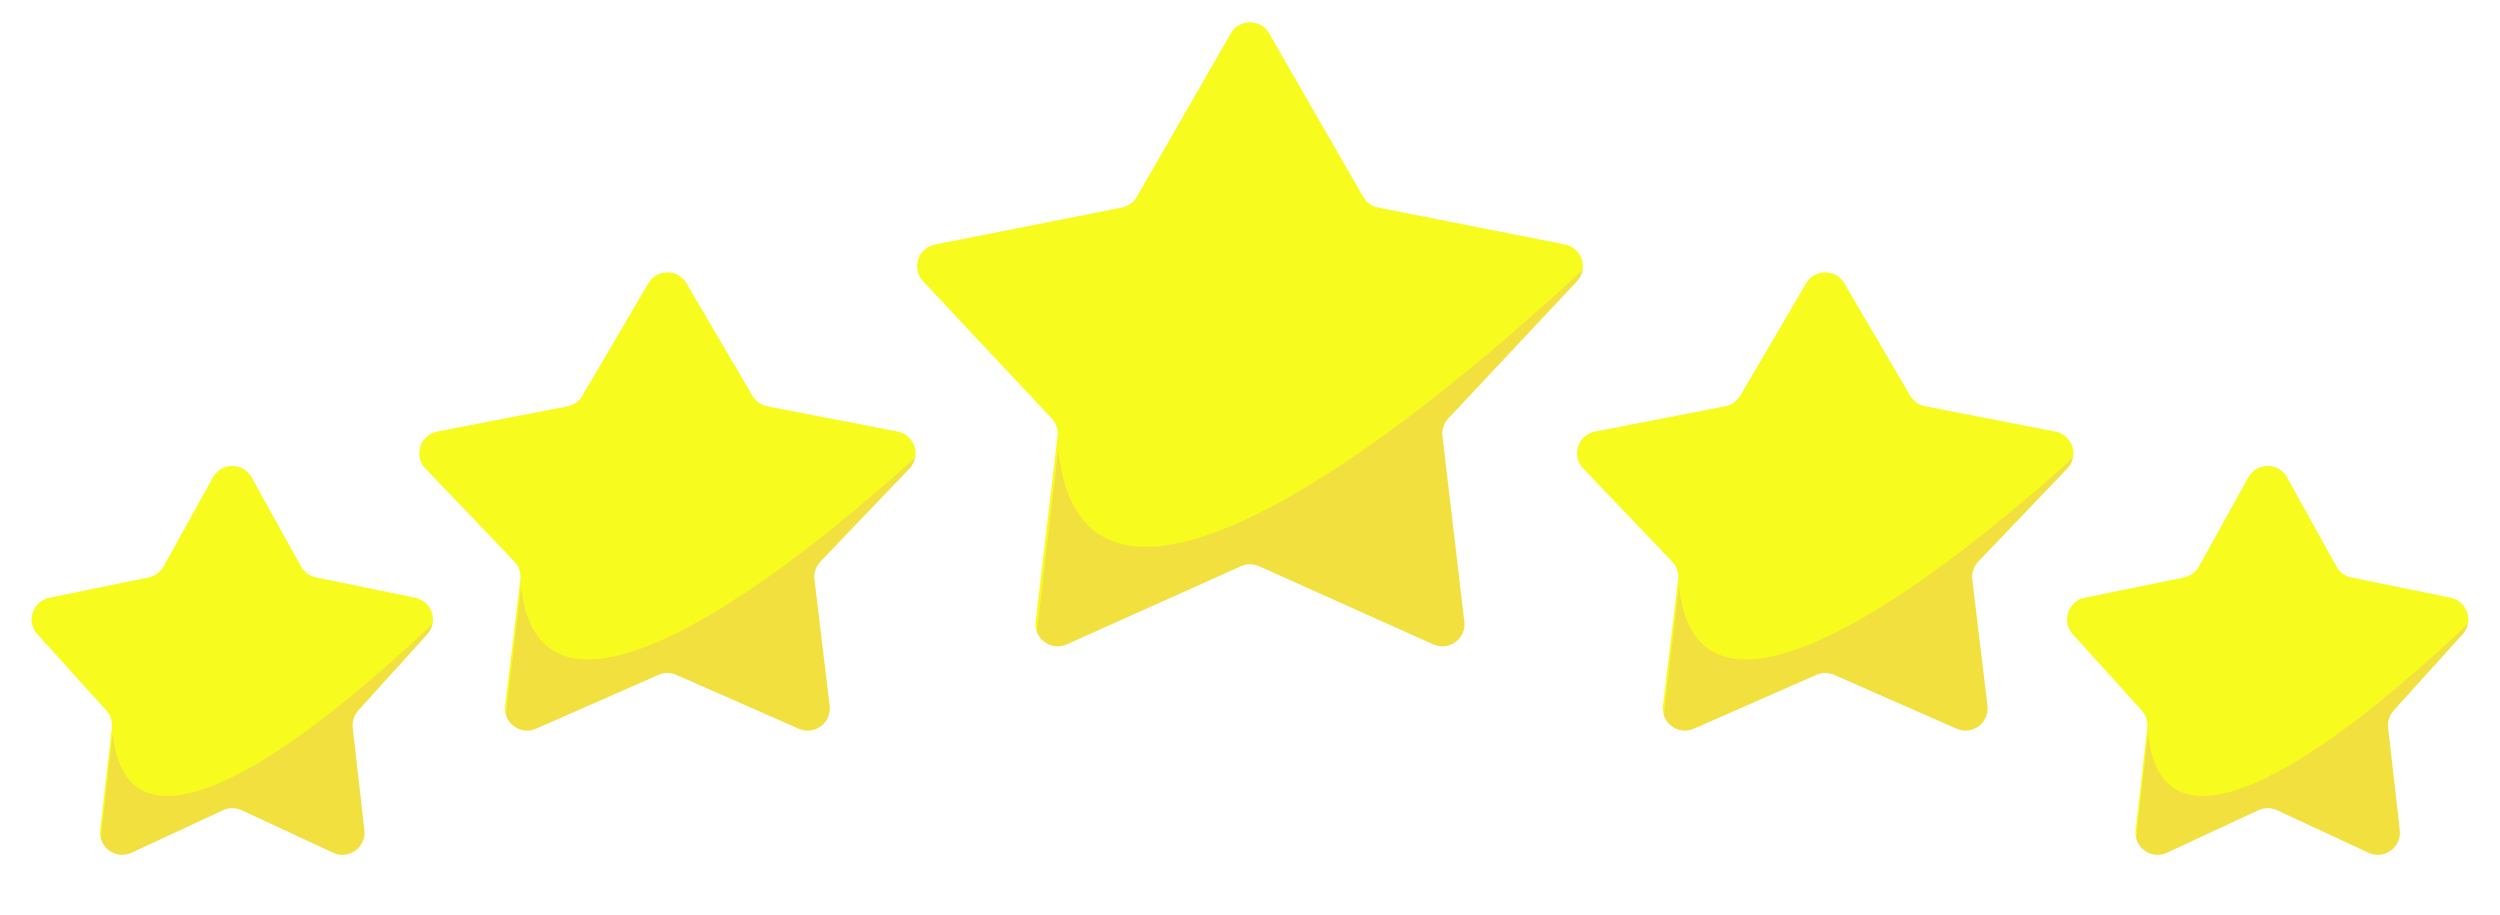
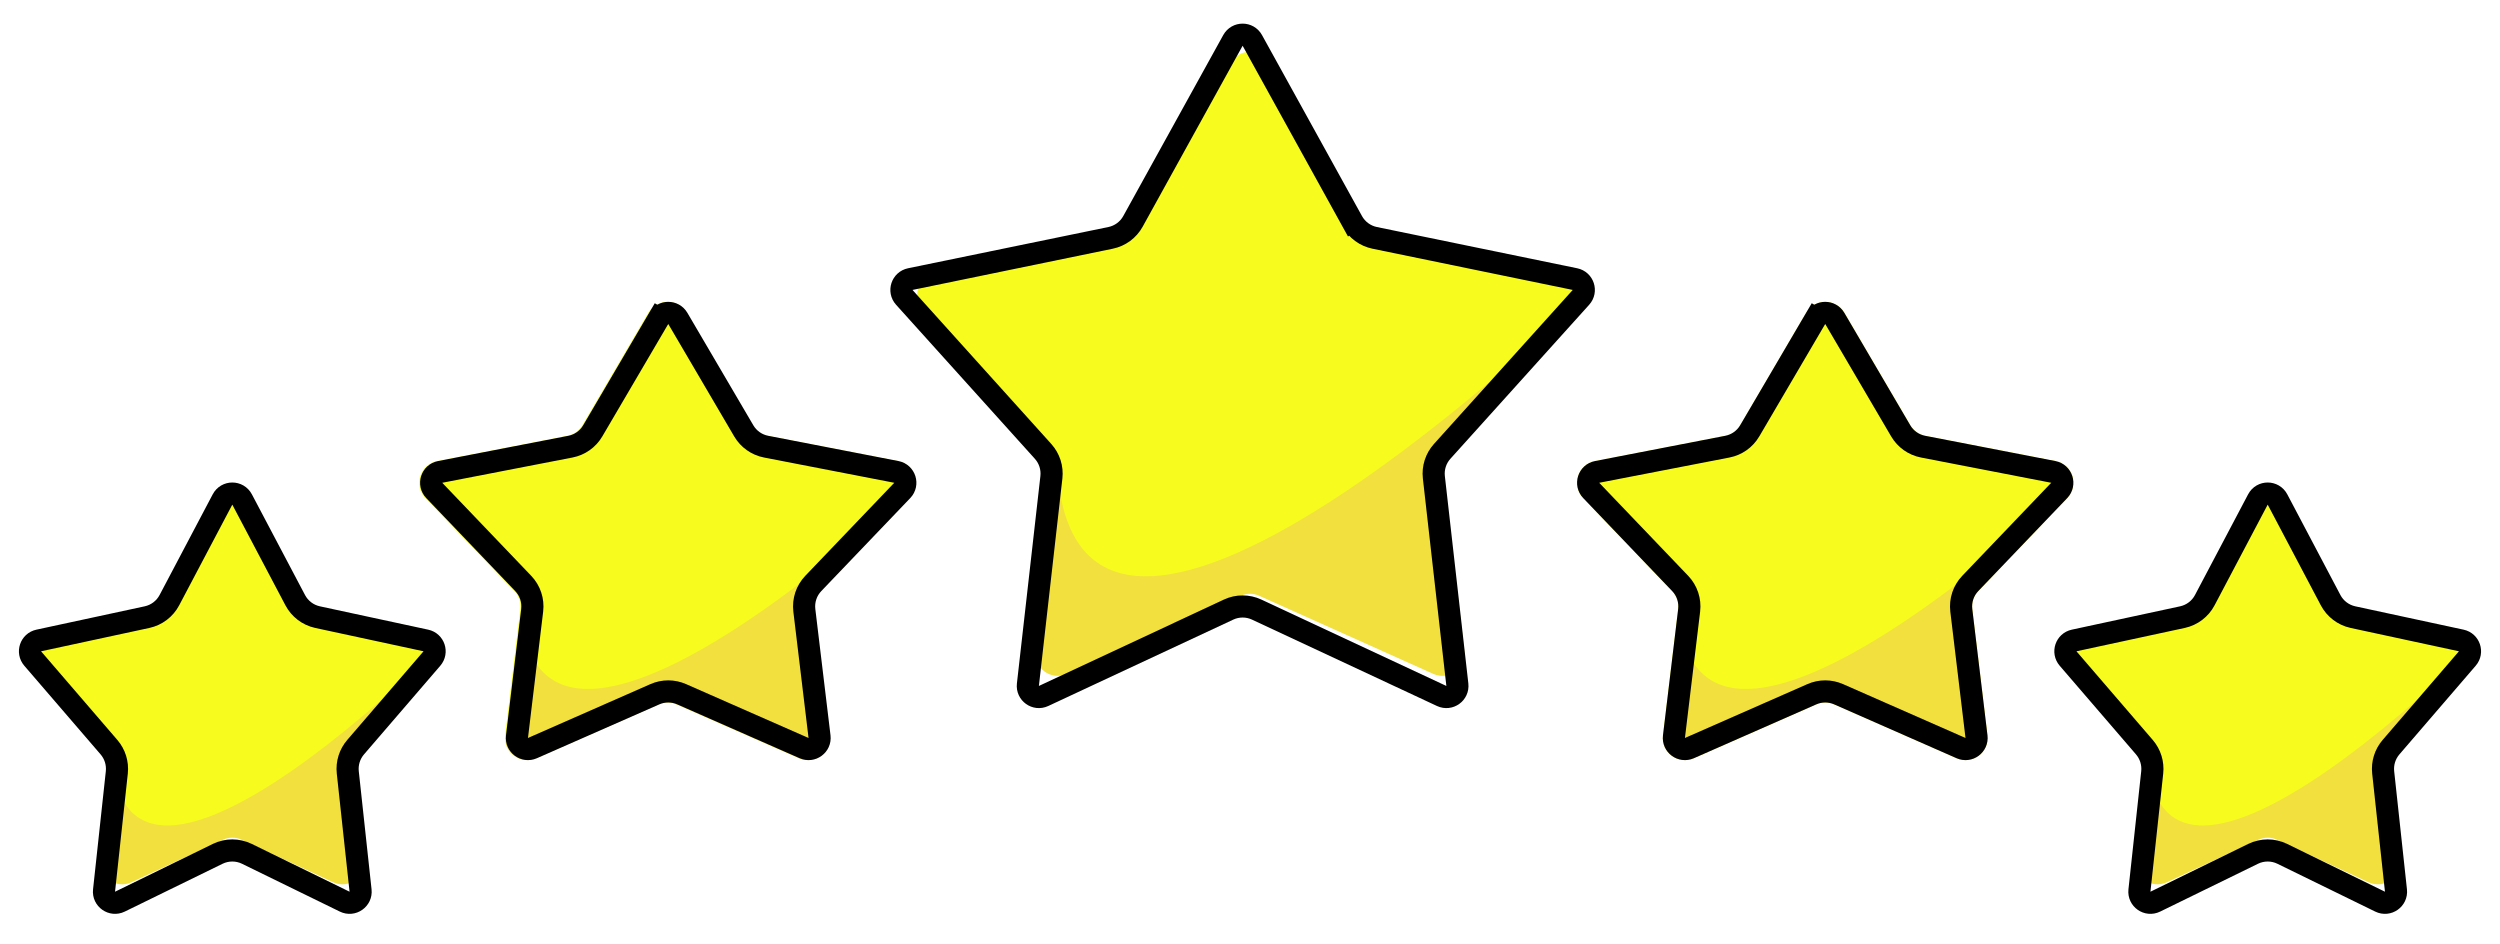
- <svg xmlns="http://www.w3.org/2000/svg" viewBox="0 0 339 124" fill="none">
-   <mask id="mask0_5_34" style="mask-type:alpha" maskUnits="userSpaceOnUse" x="124" y="3" width="91" height="85">
-     <path d="M166.899 4.523C168.053 2.517 170.947 2.517 172.101 4.523L184.849 26.692C185.281 27.444 186.017 27.971 186.867 28.14L212.222 33.154C214.532 33.611 215.439 36.431 213.828 38.149L196.39 56.742C195.785 57.388 195.495 58.267 195.599 59.146L198.564 84.293C198.837 86.607 196.482 88.335 194.356 87.381L170.728 76.781C169.947 76.43 169.053 76.43 168.272 76.781L144.644 87.381C142.518 88.335 140.163 86.606 140.436 84.293L143.401 59.146C143.505 58.267 143.215 57.388 142.61 56.742L125.172 38.149C123.561 36.431 124.468 33.611 126.778 33.154L152.133 28.14C152.983 27.971 153.719 27.444 154.151 26.692L166.899 4.523Z" fill="#F0ED35" />
+ <svg xmlns="http://www.w3.org/2000/svg" width="339" height="128" viewBox="0 0 339 128" fill="none">
+   <mask id="mask0_88_20" style="mask-type:alpha" maskUnits="userSpaceOnUse" x="124" y="7" width="91" height="85">
+     <path d="M166.899 8.523C168.053 6.517 170.947 6.517 172.101 8.523L184.849 30.692C185.281 31.444 186.017 31.971 186.867 32.14L212.222 37.154C214.532 37.611 215.439 40.431 213.828 42.149L196.39 60.742C195.785 61.388 195.495 62.267 195.599 63.146L198.564 88.293C198.837 90.607 196.482 92.335 194.356 91.381L170.728 80.781C169.947 80.43 169.053 80.43 168.272 80.781L144.644 91.381C142.518 92.335 140.163 90.606 140.436 88.293L143.401 63.146C143.505 62.267 143.215 61.388 142.61 60.742L125.172 42.149C123.561 40.431 124.468 37.611 126.778 37.154L152.133 32.14C152.983 31.971 153.719 31.444 154.151 30.692L166.899 8.523Z" fill="#F0ED35" />
  </mask>
-   <g mask="url(#mask0_5_34)">
-     <rect x="114" width="121" height="99" fill="#F7FC1E" />
-     <path d="M246.5 4C208.536 46.743 147.5 99 143.5 61L140 91L244 87.549L246.5 4Z" fill="#F2E03F" />
+   <g mask="url(#mask0_88_20)">
+     <rect x="114" y="4" width="121" height="99" fill="#F7FC1E" />
+     <path d="M246.5 8C208.536 50.743 147.5 103 143.5 65L140 95L244 91.549L246.5 8Z" fill="#F2E03F" />
  </g>
-   <mask id="mask1_5_34" style="mask-type:alpha" maskUnits="userSpaceOnUse" x="56" y="36" width="69" height="64">
-     <path d="M87.912 38.412C89.071 36.436 91.929 36.436 93.088 38.412L102.034 53.666C102.47 54.41 103.205 54.93 104.051 55.094L121.719 58.52C124.05 58.972 124.957 61.823 123.316 63.539L111.252 76.15C110.632 76.798 110.335 77.691 110.442 78.582L112.502 95.712C112.779 98.019 110.442 99.751 108.315 98.816L91.708 91.511C90.938 91.173 90.062 91.173 89.292 91.511L72.685 98.816C70.558 99.751 68.221 98.019 68.498 95.712L70.558 78.582C70.665 77.691 70.368 76.798 69.748 76.15L57.684 63.539C56.043 61.823 56.95 58.972 59.281 58.52L76.949 55.094C77.795 54.93 78.53 54.41 78.966 53.666L87.912 38.412Z" fill="#F0ED35" />
+   <mask id="mask1_88_20" style="mask-type:alpha" maskUnits="userSpaceOnUse" x="56" y="40" width="69" height="64">
+     <path d="M87.912 42.412C89.071 40.436 91.929 40.436 93.088 42.412L102.034 57.666C102.47 58.41 103.205 58.93 104.051 59.094L121.719 62.52C124.05 62.972 124.957 65.823 123.316 67.539L111.252 80.15C110.632 80.798 110.335 81.691 110.442 82.582L112.502 99.712C112.779 102.018 110.442 103.751 108.315 102.816L91.708 95.511C90.938 95.173 90.062 95.173 89.292 95.511L72.685 102.816C70.558 103.751 68.221 102.018 68.498 99.712L70.558 82.582C70.665 81.691 70.368 80.798 69.748 80.15L57.684 67.539C56.043 65.823 56.95 62.972 59.281 62.52L76.949 59.094C77.795 58.93 78.53 58.41 78.966 57.666L87.912 42.412Z" fill="#F0ED35" />
  </mask>
-   <g mask="url(#mask1_5_34)">
-     <rect x="48.188" y="34" width="92.248" height="74" fill="#F7FC1E" />
-     <path d="M149.203 36.99C120.26 68.939 73.728 108 70.678 79.596L68.01 102.02L147.297 99.441L149.203 36.99Z" fill="#F2E03F" />
+   <g mask="url(#mask1_88_20)">
+     <rect x="48.188" y="38" width="92.248" height="74" fill="#F7FC1E" />
+     <path d="M149.203 40.99C120.26 72.939 73.728 112 70.678 83.596L68.01 106.02L147.297 103.441L149.203 40.99Z" fill="#F2E03F" />
  </g>
-   <mask id="mask2_5_34" style="mask-type:alpha" maskUnits="userSpaceOnUse" x="4" y="63" width="55" height="53">
-     <path d="M28.877 64.728C30.019 62.669 32.981 62.669 34.123 64.728L40.829 76.814C41.254 77.579 41.992 78.121 42.85 78.297L56.31 81.056C58.585 81.523 59.49 84.286 57.932 86.008L48.587 96.335C48.009 96.974 47.733 97.831 47.831 98.687L49.411 112.574C49.675 114.902 47.289 116.621 45.165 115.633L32.765 109.868C31.963 109.495 31.037 109.495 30.235 109.868L17.835 115.633C15.711 116.621 13.325 114.902 13.589 112.574L15.169 98.687C15.267 97.831 14.991 96.974 14.413 96.335L5.068 86.008C3.51 84.286 4.415 81.523 6.69 81.056L20.15 78.297C21.008 78.121 21.746 77.579 22.171 76.814L28.877 64.728Z" fill="#F0ED35" />
+   <mask id="mask2_88_20" style="mask-type:alpha" maskUnits="userSpaceOnUse" x="4" y="67" width="55" height="53">
+     <path d="M28.877 68.728C30.019 66.669 32.981 66.669 34.123 68.728L40.829 80.814C41.254 81.579 41.992 82.121 42.85 82.297L56.31 85.056C58.585 85.523 59.49 88.286 57.932 90.008L48.587 100.335C48.009 100.974 47.733 101.83 47.831 102.687L49.411 116.574C49.675 118.902 47.289 120.621 45.165 119.633L32.765 113.868C31.963 113.495 31.037 113.495 30.235 113.868L17.835 119.633C15.711 120.621 13.325 118.902 13.589 116.574L15.169 102.687C15.267 101.83 14.991 100.974 14.413 100.335L5.068 90.008C3.51 88.286 4.415 85.523 6.69 85.056L20.15 82.297C21.008 82.121 21.746 81.579 22.171 80.814L28.877 68.728Z" fill="#F0ED35" />
  </mask>
-   <g mask="url(#mask2_5_34)">
-     <rect x="-3.119" y="60" width="75.475" height="64" fill="#F7FC1E" />
-     <path d="M79.53 62.586C55.849 90.218 17.777 124 15.282 99.434L13.099 118.828L77.97 116.597L79.53 62.586Z" fill="#F2E03F" />
+   <g mask="url(#mask2_88_20)">
+     <rect x="-3.119" y="64" width="75.475" height="64" fill="#F7FC1E" />
+     <path d="M79.53 66.586C55.849 94.218 17.777 128 15.282 103.434L13.099 122.828L77.97 120.597L79.53 66.586Z" fill="#F2E03F" />
  </g>
-   <mask id="mask3_5_34" style="mask-type:alpha" maskUnits="userSpaceOnUse" x="280" y="63" width="55" height="53">
-     <path d="M304.877 64.728C306.019 62.669 308.981 62.669 310.123 64.728L316.829 76.814C317.254 77.579 317.992 78.121 318.85 78.297L332.31 81.056C334.585 81.523 335.49 84.286 333.932 86.008L324.587 96.335C324.009 96.974 323.733 97.831 323.831 98.687L325.411 112.574C325.675 114.902 323.289 116.621 321.165 115.633L308.765 109.868C307.963 109.495 307.037 109.495 306.235 109.868L293.835 115.633C291.711 116.621 289.325 114.902 289.589 112.574L291.169 98.687C291.267 97.831 290.991 96.974 290.413 96.335L281.068 86.008C279.51 84.286 280.415 81.523 282.69 81.056L296.15 78.297C297.008 78.121 297.746 77.579 298.171 76.814L304.877 64.728Z" fill="#F0ED35" />
+   <mask id="mask3_88_20" style="mask-type:alpha" maskUnits="userSpaceOnUse" x="280" y="67" width="55" height="53">
+     <path d="M304.877 68.728C306.019 66.669 308.981 66.669 310.123 68.728L316.829 80.814C317.254 81.579 317.992 82.121 318.85 82.297L332.31 85.056C334.585 85.523 335.49 88.286 333.932 90.008L324.587 100.335C324.009 100.974 323.733 101.83 323.831 102.687L325.411 116.574C325.675 118.902 323.289 120.621 321.165 119.633L308.765 113.868C307.963 113.495 307.037 113.495 306.235 113.868L293.835 119.633C291.711 120.621 289.325 118.902 289.589 116.574L291.169 102.687C291.267 101.83 290.991 100.974 290.413 100.335L281.068 90.008C279.51 88.286 280.415 85.523 282.69 85.056L296.15 82.297C297.008 82.121 297.746 81.579 298.171 80.814L304.877 68.728Z" fill="#F0ED35" />
  </mask>
-   <g mask="url(#mask3_5_34)">
-     <rect x="272.881" y="60" width="75.475" height="64" fill="#F7FC1E" />
-     <path d="M355.53 62.586C331.849 90.218 293.777 124 291.282 99.434L289.099 118.828L353.97 116.597L355.53 62.586Z" fill="#F2E03F" />
+   <g mask="url(#mask3_88_20)">
+     <rect x="272.881" y="64" width="75.475" height="64" fill="#F7FC1E" />
+     <path d="M355.53 66.586C331.849 94.218 293.777 128 291.282 103.434L289.099 122.828L353.97 120.597L355.53 66.586Z" fill="#F2E03F" />
  </g>
-   <mask id="mask4_5_34" style="mask-type:alpha" maskUnits="userSpaceOnUse" x="213" y="36" width="69" height="64">
-     <path d="M244.912 38.412C246.071 36.436 248.929 36.436 250.088 38.412L259.034 53.666C259.47 54.41 260.205 54.93 261.051 55.094L278.719 58.52C281.05 58.972 281.957 61.823 280.316 63.539L268.252 76.15C267.632 76.798 267.335 77.691 267.442 78.582L269.502 95.712C269.779 98.019 267.442 99.751 265.315 98.816L248.708 91.511C247.938 91.173 247.062 91.173 246.292 91.511L229.685 98.816C227.558 99.751 225.221 98.019 225.498 95.712L227.558 78.582C227.665 77.691 227.368 76.798 226.748 76.15L214.684 63.539C213.043 61.823 213.95 58.972 216.281 58.52L233.949 55.094C234.795 54.93 235.53 54.41 235.966 53.666L244.912 38.412Z" fill="#F0ED35" />
+   <mask id="mask4_88_20" style="mask-type:alpha" maskUnits="userSpaceOnUse" x="213" y="40" width="69" height="64">
+     <path d="M244.912 42.412C246.071 40.436 248.929 40.436 250.088 42.412L259.034 57.666C259.47 58.41 260.205 58.93 261.051 59.094L278.719 62.52C281.05 62.972 281.957 65.823 280.316 67.539L268.252 80.15C267.632 80.798 267.335 81.691 267.442 82.582L269.502 99.712C269.779 102.018 267.442 103.751 265.315 102.816L248.708 95.511C247.938 95.173 247.062 95.173 246.292 95.511L229.685 102.816C227.558 103.751 225.221 102.018 225.498 99.712L227.558 82.582C227.665 81.691 227.368 80.798 226.748 80.15L214.684 67.539C213.043 65.823 213.95 62.972 216.281 62.52L233.949 59.094C234.795 58.93 235.53 58.41 235.966 57.666L244.912 42.412Z" fill="#F0ED35" />
  </mask>
-   <g mask="url(#mask4_5_34)">
-     <rect x="205.188" y="34" width="92.248" height="74" fill="#F7FC1E" />
-     <path d="M306.203 36.99C277.26 68.939 230.728 108 227.678 79.596L225.01 102.02L304.297 99.441L306.203 36.99Z" fill="#F2E03F" />
+   <g mask="url(#mask4_88_20)">
+     <rect x="205.188" y="38" width="92.248" height="74" fill="#F7FC1E" />
+     <path d="M306.203 40.99C277.26 72.939 230.728 112 227.678 83.596L225.01 106.02L304.297 103.441L306.203 40.99Z" fill="#F2E03F" />
  </g>
+   <path d="M89.322 43.171C89.901 42.183 91.33 42.183 91.91 43.171L100.856 58.425C101.51 59.54 102.612 60.32 103.881 60.566L121.549 63.992C122.714 64.218 123.168 65.644 122.348 66.502L110.284 79.113C109.354 80.086 108.907 81.424 109.068 82.761L111.128 99.891C111.267 101.044 110.098 101.911 109.035 101.443L92.427 94.138C91.273 93.63 89.958 93.63 88.804 94.138L72.196 101.443C71.133 101.911 69.965 101.044 70.103 99.891L72.163 82.761C72.324 81.424 71.878 80.086 70.947 79.113L58.884 66.502C58.063 65.644 58.517 64.218 59.682 63.992L77.35 60.566C78.619 60.32 79.721 59.54 80.375 58.425L89.322 43.171L88.028 42.412L89.322 43.171Z" stroke="black" stroke-width="3" />
+   <path d="M246.206 43.171C246.786 42.183 248.214 42.183 248.794 43.171L257.74 58.425C258.394 59.54 259.496 60.32 260.765 60.566L278.433 63.992C279.599 64.218 280.052 65.644 279.232 66.502L267.168 79.113C266.238 80.086 265.792 81.424 265.952 82.761L268.012 99.891C268.151 101.044 266.983 101.911 265.919 101.443L249.312 94.138C248.157 93.63 246.843 93.63 245.688 94.138L229.081 101.443C228.017 101.911 226.849 101.044 226.988 99.891L229.048 82.761C229.208 81.424 228.762 80.086 227.832 79.113L215.768 66.502C214.948 65.644 215.401 64.218 216.567 63.992L234.235 60.566C235.504 60.32 236.606 59.54 237.26 58.425L246.206 43.171L244.912 42.412L246.206 43.171Z" stroke="black" stroke-width="3" />
+   <path d="M167.187 5.478C167.758 4.446 169.242 4.446 169.813 5.478L183.373 30.023L184.686 29.297L183.373 30.023C184.009 31.174 185.116 31.989 186.404 32.254L213.568 37.846C214.703 38.08 215.156 39.458 214.38 40.319L195.56 61.205C194.697 62.163 194.287 63.444 194.432 64.724L197.617 92.847C197.749 94.011 196.554 94.871 195.492 94.375L170.404 82.66C169.197 82.097 167.803 82.097 166.596 82.66L141.508 94.375C140.446 94.871 139.251 94.011 139.383 92.847L142.568 64.724C142.713 63.444 142.303 62.163 141.44 61.205L122.62 40.319C121.844 39.458 122.297 38.08 123.432 37.846L150.596 32.254C151.884 31.989 152.991 31.174 153.627 30.023L167.187 5.478Z" stroke="black" stroke-width="3" />
+   <path d="M306.173 67.728C306.736 66.662 308.264 66.662 308.827 67.728L316.033 81.385C316.654 82.562 317.764 83.403 319.065 83.684L333.749 86.849C334.862 87.088 335.312 88.431 334.57 89.293L324.222 101.317C323.41 102.261 323.025 103.499 323.159 104.737L324.892 120.755C325.019 121.929 323.803 122.783 322.742 122.264L309.476 115.779C308.229 115.17 306.771 115.17 305.524 115.779L292.258 122.264C291.197 122.783 289.981 121.929 290.108 120.755L291.841 104.737C291.975 103.499 291.59 102.261 290.778 101.317L280.43 89.293C279.688 88.431 280.138 87.088 281.251 86.849L295.935 83.684C297.236 83.403 298.346 82.562 298.967 81.385L306.173 67.728Z" stroke="black" stroke-width="3" />
+   <path d="M30.173 67.728C30.736 66.662 32.264 66.662 32.827 67.728L40.033 81.385C40.654 82.562 41.764 83.403 43.065 83.684L57.749 86.849C58.862 87.088 59.312 88.431 58.57 89.293L48.222 101.317C47.41 102.261 47.025 103.499 47.159 104.737L48.892 120.755C49.019 121.929 47.803 122.783 46.742 122.264L33.476 115.779C32.229 115.17 30.771 115.17 29.524 115.779L16.258 122.264C15.197 122.783 13.981 121.929 14.108 120.755L15.841 104.737C15.975 103.499 15.59 102.261 14.778 101.317L4.43 89.293C3.688 88.431 4.138 87.088 5.251 86.849L19.935 83.684C21.236 83.403 22.346 82.562 22.967 81.385L30.173 67.728Z" stroke="black" stroke-width="3" />
</svg>
